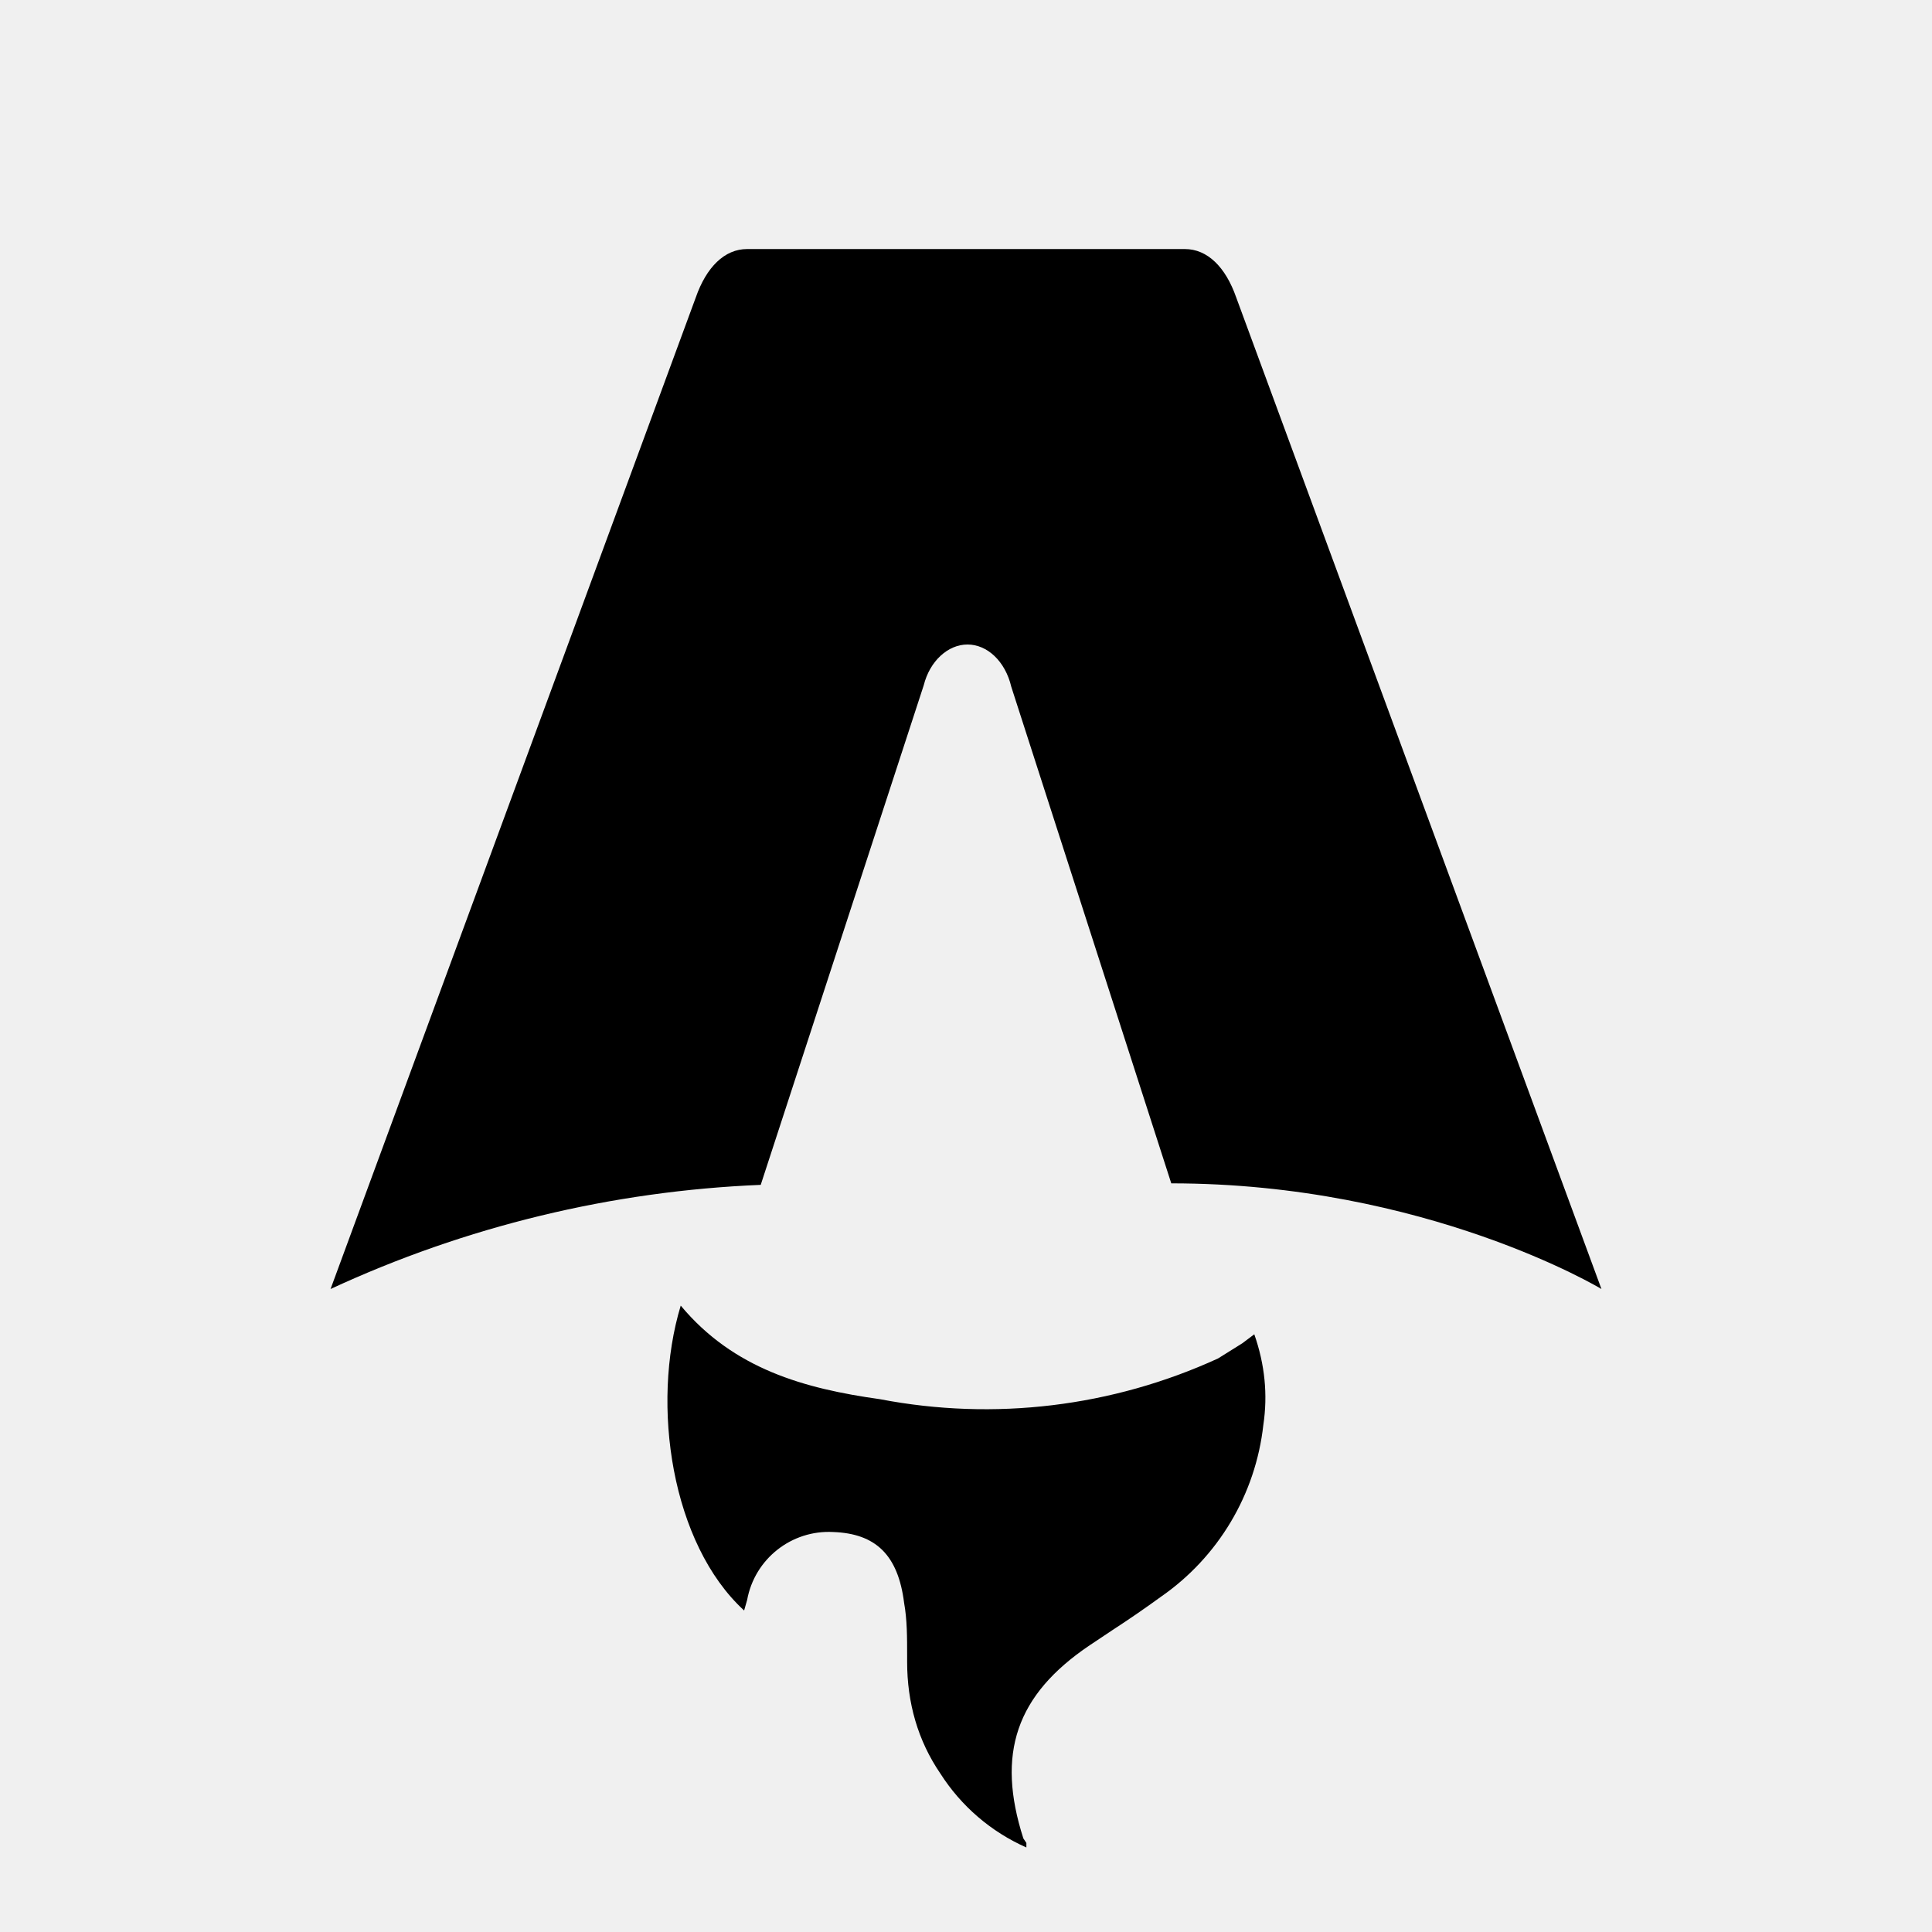
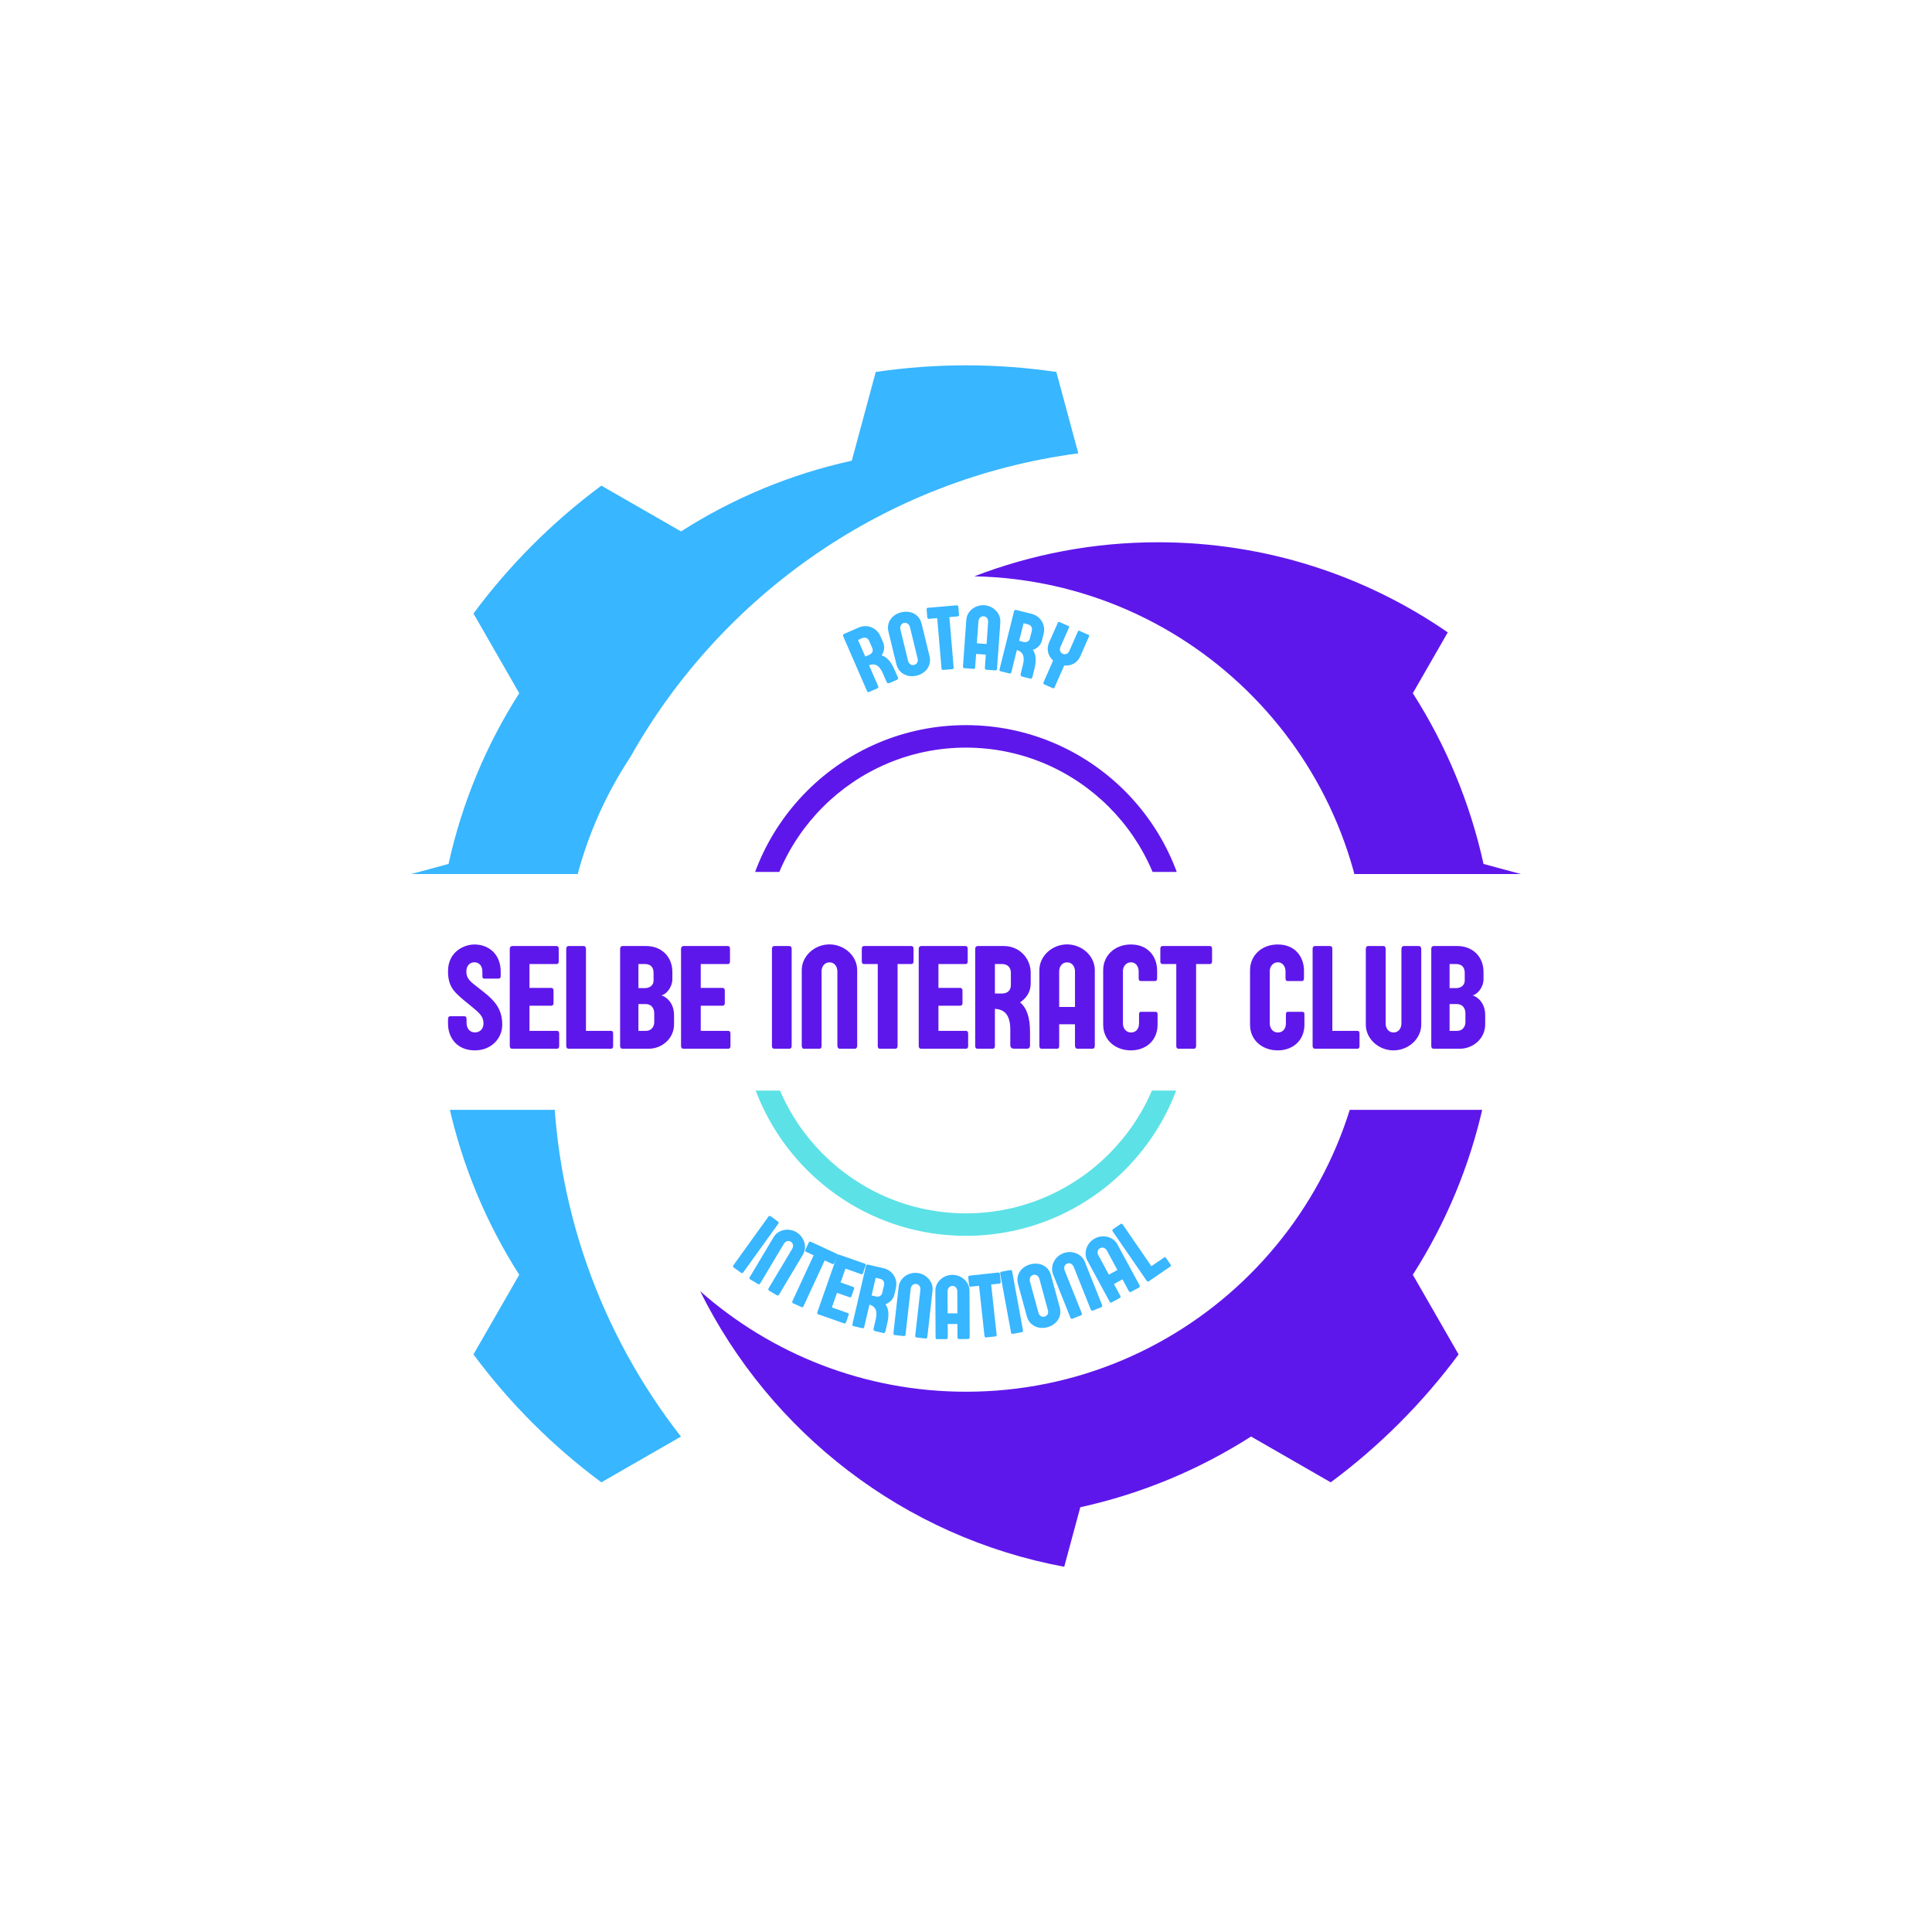
- <svg xmlns="http://www.w3.org/2000/svg" fill="none" viewBox="0 0 128 128">
-   <path d="M50.4 78.5a75.1 75.1 0 0 0-28.5 6.9l24.2-65.7c.7-2 1.9-3.2 3.4-3.2h29c1.5 0 2.7 1.2 3.4 3.2l24.2 65.7s-11.6-7-28.5-7L67 45.5c-.4-1.7-1.6-2.8-2.9-2.8-1.3 0-2.5 1.1-2.9 2.7L50.4 78.5Zm-1.1 28.2Zm-4.2-20.2c-2 6.6-.6 15.8 4.2 20.2a17.5 17.5 0 0 1 .2-.7 5.5 5.5 0 0 1 5.7-4.5c2.8.1 4.3 1.5 4.7 4.7.2 1.1.2 2.3.2 3.5v.4c0 2.7.7 5.2 2.2 7.4a13 13 0 0 0 5.7 4.9v-.3l-.2-.3c-1.8-5.6-.5-9.5 4.4-12.8l1.5-1a73 73 0 0 0 3.2-2.2 16 16 0 0 0 6.8-11.4c.3-2 .1-4-.6-6l-.8.6-1.6 1a37 37 0 0 1-22.4 2.7c-5-.7-9.7-2-13.2-6.2Z" />
-   <style>
-         path { fill: #000; }
-         @media (prefers-color-scheme: dark) {
-             path { fill: #FFF; }
-         }
-     </style>
+ <svg xmlns="http://www.w3.org/2000/svg" width="500" zoomAndPan="magnify" viewBox="0 0 375 375" height="500" preserveAspectRatio="xMidYMid meet" version="1.0">
+   <defs>
+     <g />
+     <clipPath id="b6e0741b3d">
+       <path d="M 135 105 L 305.969 105 L 305.969 169.652 L 135 169.652 Z M 135 105 " clip-rule="nonzero" />
+     </clipPath>
+     <clipPath id="1e12d5cda4">
+       <path d="M 68.539 70.879 L 210 70.879 L 210 169.652 L 68.539 169.652 Z M 68.539 70.879 " clip-rule="nonzero" />
+     </clipPath>
+     <clipPath id="b9e9b08d25">
+       <path d="M 135 215.422 L 305.969 215.422 L 305.969 304.695 L 135 304.695 Z M 135 215.422 " clip-rule="nonzero" />
+     </clipPath>
+     <clipPath id="c369d2b8ea">
+       <path d="M 68.539 215.422 L 210 215.422 L 210 288 L 68.539 288 Z M 68.539 215.422 " clip-rule="nonzero" />
+     </clipPath>
+     <clipPath id="70f24f975d">
+       <path d="M 143.875 140.75 L 231.25 140.75 L 231.25 169.242 L 143.875 169.242 Z M 143.875 140.75 " clip-rule="nonzero" />
+     </clipPath>
+     <clipPath id="05d22fac8f">
+       <path d="M 143.875 211.676 L 231.25 211.676 L 231.25 239.871 L 143.875 239.871 Z M 143.875 211.676 " clip-rule="nonzero" />
+     </clipPath>
+   </defs>
+   <rect x="-37.5" width="450" fill="#ffffff" y="-37.5" height="450" fill-opacity="1" />
+   <rect x="-37.5" width="450" fill="#ffffff" y="-37.5" height="450" fill-opacity="1" />
+   <g clip-path="url(#b6e0741b3d)">
+     <path fill="#5e17eb" d="M 242.828 276.59 L 258.293 285.48 C 267.742 278.469 276.109 270.102 283.113 260.652 L 274.227 245.188 C 280.621 235.188 285.324 224.004 287.953 212.043 L 305.18 207.395 C 306.02 201.676 306.469 195.824 306.469 189.867 C 306.469 183.914 306.02 178.062 305.18 172.34 L 287.953 167.691 C 285.324 155.734 280.621 144.551 274.227 134.551 L 281.012 122.746 C 265.031 111.715 245.66 105.254 224.773 105.254 C 212.203 105.254 200.184 107.602 189.117 111.863 C 231.469 112.723 265.531 147.316 265.531 189.867 C 265.531 232.961 230.598 267.895 187.508 267.895 C 167.719 267.895 149.656 260.523 135.902 248.383 C 149.523 275.852 175.496 296.102 206.566 301.871 L 209.684 290.316 C 221.641 287.688 232.824 282.984 242.828 276.59 " fill-opacity="1" fill-rule="nonzero" />
+   </g>
+   <g clip-path="url(#1e12d5cda4)">
+     <path fill="#38b6ff" d="M 107.348 204.398 C 107.348 195.07 108.441 185.996 110.496 177.293 C 112.293 166.219 116.414 155.93 122.352 146.938 C 140.074 115.422 171.91 92.91 209.297 87.992 L 205.035 72.199 C 199.316 71.355 193.461 70.91 187.508 70.91 C 181.551 70.91 175.699 71.355 169.98 72.199 L 165.332 89.422 C 153.371 92.051 142.188 96.754 132.188 103.148 L 116.723 94.262 C 107.277 101.266 98.902 109.637 91.898 119.082 L 100.785 134.551 C 94.395 144.551 89.691 155.734 87.062 167.691 L 69.84 172.34 C 68.992 178.062 68.551 183.914 68.551 189.867 C 68.551 195.824 68.992 201.676 69.84 207.395 L 87.062 212.043 C 89.691 224.004 94.395 235.188 100.785 245.188 L 91.898 260.652 C 98.902 270.102 107.277 278.469 116.723 285.48 L 132.168 276.602 C 116.617 256.684 107.348 231.629 107.348 204.398 " fill-opacity="1" fill-rule="nonzero" />
+   </g>
+   <g clip-path="url(#b9e9b08d25)">
+     <path fill="#5e17eb" d="M 242.828 278.828 L 258.293 287.719 C 267.742 280.711 276.109 272.34 283.113 262.891 L 274.227 247.43 C 280.621 237.43 285.324 226.242 287.953 214.281 L 305.18 209.637 C 306.02 203.918 306.469 198.066 306.469 192.105 C 306.469 186.152 306.02 180.301 305.18 174.578 L 287.953 169.934 C 285.324 157.973 280.621 146.789 274.227 136.789 L 281.012 124.984 C 265.031 113.957 245.66 107.492 224.773 107.492 C 212.203 107.492 200.184 109.84 189.117 114.102 C 231.469 114.961 265.531 149.555 265.531 192.105 C 265.531 235.199 230.598 270.133 187.508 270.133 C 167.719 270.133 149.656 262.762 135.902 250.621 C 149.523 278.094 175.496 298.344 206.566 304.109 L 209.684 292.555 C 221.641 289.926 232.824 285.223 242.828 278.828 " fill-opacity="1" fill-rule="nonzero" />
+   </g>
+   <g clip-path="url(#c369d2b8ea)">
+     <path fill="#38b6ff" d="M 107.348 206.637 C 107.348 197.309 108.441 188.234 110.496 179.531 C 112.293 168.457 116.414 158.168 122.352 149.176 C 140.074 117.66 171.91 95.152 209.297 90.23 L 205.035 74.438 C 199.316 73.594 193.461 73.152 187.508 73.152 C 181.551 73.152 175.699 73.594 169.98 74.438 L 165.332 91.66 C 153.371 94.289 142.188 98.996 132.188 105.387 L 116.723 96.5 C 107.277 103.504 98.902 111.875 91.898 121.32 L 100.785 136.789 C 94.395 146.789 89.691 157.973 87.062 169.934 L 69.84 174.578 C 68.992 180.301 68.551 186.152 68.551 192.105 C 68.551 198.066 68.992 203.918 69.84 209.637 L 87.062 214.281 C 89.691 226.242 94.395 237.43 100.785 247.43 L 91.898 262.891 C 98.902 272.34 107.277 280.711 116.723 287.719 L 132.168 278.84 C 116.617 258.922 107.348 233.867 107.348 206.637 " fill-opacity="1" fill-rule="nonzero" />
+   </g>
+   <g clip-path="url(#70f24f975d)">
+     <path fill="#5e17eb" d="M 187.488 145.113 C 209.133 145.113 226.742 162.719 226.742 184.363 C 226.742 206.012 209.133 223.617 187.488 223.617 C 165.844 223.617 148.238 206.012 148.238 184.363 C 148.238 162.719 165.844 145.113 187.488 145.113 M 187.488 140.75 C 163.402 140.75 143.875 160.277 143.875 184.363 C 143.875 208.453 163.402 227.977 187.488 227.977 C 211.578 227.977 231.102 208.453 231.102 184.363 C 231.102 160.277 211.578 140.75 187.488 140.75 Z M 187.488 140.75 " fill-opacity="1" fill-rule="nonzero" />
+   </g>
+   <g clip-path="url(#05d22fac8f)">
+     <path fill="#5ce1e6" d="M 187.488 235.512 C 209.133 235.512 226.742 217.902 226.742 196.258 C 226.742 174.613 209.133 157.008 187.488 157.008 C 165.844 157.008 148.238 174.613 148.238 196.258 C 148.238 217.902 165.844 235.512 187.488 235.512 M 187.488 239.871 C 163.402 239.871 143.875 220.344 143.875 196.258 C 143.875 172.172 163.402 152.645 187.488 152.645 C 211.578 152.645 231.102 172.172 231.102 196.258 C 231.102 220.344 211.578 239.871 187.488 239.871 Z M 187.488 239.871 " fill-opacity="1" fill-rule="nonzero" />
+   </g>
+   <g fill="#5e17eb" fill-opacity="1">
+     <g transform="translate(86.38259, 203.5615)">
+       <g>
+         <path d="M 7.246 -14.16 C 7.246 -13.758 7.305 -13.613 7.664 -13.613 L 10.242 -13.613 C 10.703 -13.613 10.805 -13.758 10.805 -14.16 L 10.805 -14.98 C 10.805 -18.164 8.672 -20.238 5.691 -20.238 C 3.672 -20.238 0.578 -18.812 0.578 -15.066 C 0.578 -11.77 1.93 -10.816 4.941 -8.371 C 6.711 -6.93 7.461 -6.281 7.461 -4.883 C 7.461 -3.832 6.727 -3.168 5.82 -3.168 C 5.086 -3.168 4.176 -3.629 4.176 -5.07 L 4.176 -5.719 C 4.176 -6.152 4.09 -6.309 3.688 -6.309 L 1.066 -6.309 C 0.664 -6.309 0.578 -6.109 0.578 -5.617 L 0.578 -4.855 C 0.578 -2.145 2.32 0.316 5.789 0.316 C 8.973 0.316 11.105 -1.988 11.105 -4.684 C 11.105 -8.328 8.961 -9.895 6.266 -11.984 C 4.984 -12.98 4.133 -13.598 4.133 -14.969 C 4.133 -16.277 4.969 -16.781 5.691 -16.781 C 6.727 -16.781 7.246 -15.961 7.246 -14.969 Z M 7.246 -14.16 " />
+       </g>
+     </g>
+   </g>
+   <g fill="#5e17eb" fill-opacity="1">
+     <g transform="translate(97.90551, 203.5615)">
+       <g>
+         <path d="M 4.867 -3.473 L 4.867 -8.355 L 9.074 -8.355 C 9.348 -8.355 9.535 -8.5 9.535 -8.844 L 9.535 -11.309 C 9.535 -11.668 9.32 -11.812 9.074 -11.812 L 4.867 -11.812 L 4.867 -16.438 L 10.141 -16.438 C 10.402 -16.438 10.543 -16.609 10.543 -16.953 L 10.543 -19.402 C 10.543 -19.766 10.402 -19.938 10.141 -19.938 L 1.527 -19.938 C 1.223 -19.938 1.039 -19.723 1.039 -19.375 L 1.039 -0.547 C 1.039 -0.203 1.195 0 1.527 0 L 10.215 0 C 10.445 0 10.633 -0.16 10.633 -0.504 L 10.633 -2.98 C 10.633 -3.312 10.445 -3.473 10.215 -3.473 Z M 4.867 -3.473 " />
+       </g>
+     </g>
+   </g>
+   <g fill="#5e17eb" fill-opacity="1">
+     <g transform="translate(108.8667, 203.5615)">
+       <g>
+         <path d="M 9.738 0 C 9.996 0 10.141 -0.172 10.141 -0.52 L 10.141 -2.98 C 10.141 -3.328 9.996 -3.473 9.738 -3.473 L 4.867 -3.473 L 4.867 -19.375 C 4.867 -19.723 4.727 -19.938 4.395 -19.938 L 1.512 -19.938 C 1.195 -19.938 1.039 -19.723 1.039 -19.375 L 1.039 -0.547 C 1.039 -0.203 1.195 0 1.527 0 Z M 9.738 0 " />
+       </g>
+     </g>
+   </g>
+   <g fill="#5e17eb" fill-opacity="1">
+     <g transform="translate(119.3237, 203.5615)">
+       <g>
+         <path d="M 7.664 -5.113 C 7.664 -4.336 7.117 -3.473 6.094 -3.473 L 4.594 -3.473 L 4.594 -8.672 L 6.02 -8.672 C 6.887 -8.672 7.664 -8.098 7.664 -6.871 Z M 7.535 -13.309 C 7.535 -12.07 6.496 -11.77 5.863 -11.77 L 4.594 -11.77 L 4.594 -16.438 L 5.906 -16.438 C 6.844 -16.438 7.535 -15.918 7.535 -14.723 Z M 11.18 -14.938 C 11.18 -17.805 9.117 -19.938 6.109 -19.938 L 1.527 -19.938 C 1.211 -19.938 1.039 -19.723 1.039 -19.375 L 1.039 -0.547 C 1.039 -0.203 1.195 0 1.527 0 L 6.555 0 C 9.117 0 11.508 -1.93 11.508 -4.738 L 11.508 -6.527 C 11.508 -9.02 9.867 -10.141 9.062 -10.355 C 9.984 -10.559 11.18 -11.898 11.18 -13.512 Z M 11.18 -14.938 " />
+       </g>
+     </g>
+   </g>
+   <g fill="#5e17eb" fill-opacity="1">
+     <g transform="translate(131.1491, 203.5615)">
+       <g>
+         <path d="M 4.867 -3.473 L 4.867 -8.355 L 9.074 -8.355 C 9.348 -8.355 9.535 -8.5 9.535 -8.844 L 9.535 -11.309 C 9.535 -11.668 9.32 -11.812 9.074 -11.812 L 4.867 -11.812 L 4.867 -16.438 L 10.141 -16.438 C 10.402 -16.438 10.543 -16.609 10.543 -16.953 L 10.543 -19.402 C 10.543 -19.766 10.402 -19.938 10.141 -19.938 L 1.527 -19.938 C 1.223 -19.938 1.039 -19.723 1.039 -19.375 L 1.039 -0.547 C 1.039 -0.203 1.195 0 1.527 0 L 10.215 0 C 10.445 0 10.633 -0.16 10.633 -0.504 L 10.633 -2.98 C 10.633 -3.312 10.445 -3.473 10.215 -3.473 Z M 4.867 -3.473 " />
+       </g>
+     </g>
+   </g>
+   <g fill="#5e17eb" fill-opacity="1">
+     <g transform="translate(142.1103, 203.5615)">
+       <g />
+     </g>
+   </g>
+   <g fill="#5e17eb" fill-opacity="1">
+     <g transform="translate(148.7936, 203.5615)">
+       <g>
+         <path d="M 4.867 -19.375 C 4.867 -19.723 4.727 -19.938 4.395 -19.938 L 1.512 -19.938 C 1.211 -19.938 1.039 -19.723 1.039 -19.375 L 1.039 -0.547 C 1.039 -0.203 1.18 0 1.512 0 L 4.395 0 C 4.727 0 4.867 -0.203 4.867 -0.547 Z M 4.867 -19.375 " />
+       </g>
+     </g>
+   </g>
+   <g fill="#5e17eb" fill-opacity="1">
+     <g transform="translate(154.7135, 203.5615)">
+       <g>
+         <path d="M 11.207 0 C 11.523 0 11.668 -0.289 11.668 -0.578 L 11.668 -15.254 C 11.668 -18.02 9.16 -20.254 6.281 -20.254 C 3.398 -20.254 0.906 -18.02 0.906 -15.254 L 0.906 -0.562 C 0.906 -0.258 1.066 0 1.281 0 L 4.32 0 C 4.652 0 4.754 -0.246 4.754 -0.562 L 4.754 -15.039 C 4.754 -15.945 5.316 -16.77 6.297 -16.77 C 7.262 -16.77 7.82 -15.945 7.82 -15.039 L 7.82 -0.578 C 7.82 -0.273 7.996 0 8.281 0 Z M 11.207 0 " />
+       </g>
+     </g>
+   </g>
+   <g fill="#5e17eb" fill-opacity="1">
+     <g transform="translate(167.2879, 203.5615)">
+       <g>
+         <path d="M 9.609 -16.438 C 9.852 -16.438 10.027 -16.609 10.027 -16.953 L 10.027 -19.418 C 10.027 -19.766 9.852 -19.938 9.609 -19.938 L 0.402 -19.938 C 0.16 -19.938 -0.016 -19.75 -0.016 -19.402 L -0.016 -16.953 C -0.016 -16.609 0.16 -16.438 0.402 -16.438 L 3.082 -16.438 L 3.082 -0.504 C 3.082 -0.172 3.254 0 3.5 0 L 6.512 0 C 6.742 0 6.93 -0.172 6.93 -0.504 L 6.93 -16.438 Z M 9.609 -16.438 " />
+       </g>
+     </g>
+   </g>
+   <g fill="#5e17eb" fill-opacity="1">
+     <g transform="translate(177.284, 203.5615)">
+       <g>
+         <path d="M 4.867 -3.473 L 4.867 -8.355 L 9.074 -8.355 C 9.348 -8.355 9.535 -8.5 9.535 -8.844 L 9.535 -11.309 C 9.535 -11.668 9.32 -11.812 9.074 -11.812 L 4.867 -11.812 L 4.867 -16.438 L 10.141 -16.438 C 10.402 -16.438 10.543 -16.609 10.543 -16.953 L 10.543 -19.402 C 10.543 -19.766 10.402 -19.938 10.141 -19.938 L 1.527 -19.938 C 1.223 -19.938 1.039 -19.723 1.039 -19.375 L 1.039 -0.547 C 1.039 -0.203 1.195 0 1.527 0 L 10.215 0 C 10.445 0 10.633 -0.16 10.633 -0.504 L 10.633 -2.98 C 10.633 -3.312 10.445 -3.473 10.215 -3.473 Z M 4.867 -3.473 " />
+       </g>
+     </g>
+   </g>
+   <g fill="#5e17eb" fill-opacity="1">
+     <g transform="translate(188.2452, 203.5615)">
+       <g>
+         <path d="M 7.965 -12.344 C 7.965 -11.367 7.359 -10.719 6.207 -10.719 L 4.867 -10.719 L 4.867 -16.438 L 6.309 -16.438 C 7.305 -16.438 7.965 -15.773 7.965 -14.738 Z M 11.164 -0.016 C 11.555 -0.016 11.684 -0.359 11.684 -0.621 L 11.684 -3.211 C 11.684 -6.094 11.047 -7.91 9.754 -9.004 C 10.918 -9.781 11.812 -10.961 11.812 -12.676 L 11.812 -14.738 C 11.812 -17.602 9.578 -19.938 6.613 -19.938 L 1.527 -19.938 C 1.223 -19.938 1.039 -19.723 1.039 -19.375 L 1.039 -0.531 C 1.039 -0.203 1.18 0 1.512 0 L 4.395 0 C 4.711 0 4.867 -0.203 4.867 -0.531 L 4.867 -7.75 C 6.844 -7.621 7.852 -6.453 7.852 -3.672 L 7.852 -0.664 C 7.852 -0.23 8.184 -0.016 8.512 -0.016 Z M 11.164 -0.016 " />
+       </g>
+     </g>
+   </g>
+   <g fill="#5e17eb" fill-opacity="1">
+     <g transform="translate(200.834, 203.5615)">
+       <g>
+         <path d="M 4.754 -15.039 C 4.754 -15.945 5.316 -16.77 6.297 -16.77 C 7.262 -16.77 7.82 -15.945 7.82 -15.039 L 7.82 -8.109 L 4.754 -8.109 Z M 11.668 -15.254 C 11.668 -18.02 9.16 -20.254 6.281 -20.254 C 3.398 -20.254 0.906 -18.02 0.906 -15.254 L 0.906 -0.562 C 0.906 -0.258 1.066 0 1.281 0 L 4.32 0 C 4.668 0 4.754 -0.246 4.754 -0.562 L 4.754 -4.754 L 7.82 -4.754 L 7.82 -0.578 C 7.82 -0.273 7.996 0 8.281 0 L 11.207 0 C 11.539 0 11.668 -0.289 11.668 -0.578 Z M 11.668 -15.254 " />
+       </g>
+     </g>
+   </g>
+   <g fill="#5e17eb" fill-opacity="1">
+     <g transform="translate(213.4084, 203.5615)">
+       <g>
+         <path d="M 11.191 -15.168 C 11.191 -17.703 9.594 -20.238 6.094 -20.238 C 2.953 -20.238 0.719 -18.094 0.719 -15.242 L 0.719 -4.684 C 0.719 -1.555 3.199 0.316 6.094 0.316 C 8.973 0.316 11.277 -1.555 11.277 -4.684 L 11.277 -6.641 C 11.277 -7.074 11.137 -7.172 10.805 -7.172 L 8.109 -7.172 C 7.777 -7.172 7.68 -7.043 7.68 -6.613 L 7.68 -4.898 C 7.68 -3.992 7.172 -3.156 6.121 -3.156 C 5.129 -3.156 4.551 -3.992 4.551 -4.898 L 4.551 -15.082 C 4.551 -15.988 5.188 -16.781 6.121 -16.781 C 7.074 -16.781 7.605 -15.902 7.605 -15.055 L 7.605 -13.715 C 7.605 -13.309 7.707 -13.137 8.051 -13.137 L 10.73 -13.137 C 11.105 -13.137 11.191 -13.324 11.191 -13.77 Z M 11.191 -15.168 " />
+       </g>
+     </g>
+   </g>
+   <g fill="#5e17eb" fill-opacity="1">
+     <g transform="translate(225.2338, 203.5615)">
+       <g>
+         <path d="M 9.609 -16.438 C 9.852 -16.438 10.027 -16.609 10.027 -16.953 L 10.027 -19.418 C 10.027 -19.766 9.852 -19.938 9.609 -19.938 L 0.402 -19.938 C 0.16 -19.938 -0.016 -19.75 -0.016 -19.402 L -0.016 -16.953 C -0.016 -16.609 0.16 -16.438 0.402 -16.438 L 3.082 -16.438 L 3.082 -0.504 C 3.082 -0.172 3.254 0 3.5 0 L 6.512 0 C 6.742 0 6.93 -0.172 6.93 -0.504 L 6.93 -16.438 Z M 9.609 -16.438 " />
+       </g>
+     </g>
+   </g>
+   <g fill="#5e17eb" fill-opacity="1">
+     <g transform="translate(235.2299, 203.5615)">
+       <g />
+     </g>
+   </g>
+   <g fill="#5e17eb" fill-opacity="1">
+     <g transform="translate(241.9132, 203.5615)">
+       <g>
+         <path d="M 11.191 -15.168 C 11.191 -17.703 9.594 -20.238 6.094 -20.238 C 2.953 -20.238 0.719 -18.094 0.719 -15.242 L 0.719 -4.684 C 0.719 -1.555 3.199 0.316 6.094 0.316 C 8.973 0.316 11.277 -1.555 11.277 -4.684 L 11.277 -6.641 C 11.277 -7.074 11.137 -7.172 10.805 -7.172 L 8.109 -7.172 C 7.777 -7.172 7.68 -7.043 7.68 -6.613 L 7.68 -4.898 C 7.68 -3.992 7.172 -3.156 6.121 -3.156 C 5.129 -3.156 4.551 -3.992 4.551 -4.898 L 4.551 -15.082 C 4.551 -15.988 5.188 -16.781 6.121 -16.781 C 7.074 -16.781 7.605 -15.902 7.605 -15.055 L 7.605 -13.715 C 7.605 -13.309 7.707 -13.137 8.051 -13.137 L 10.73 -13.137 C 11.105 -13.137 11.191 -13.324 11.191 -13.77 Z M 11.191 -15.168 " />
+       </g>
+     </g>
+   </g>
+   <g fill="#5e17eb" fill-opacity="1">
+     <g transform="translate(253.7386, 203.5615)">
+       <g>
+         <path d="M 9.738 0 C 9.996 0 10.141 -0.172 10.141 -0.52 L 10.141 -2.98 C 10.141 -3.328 9.996 -3.473 9.738 -3.473 L 4.867 -3.473 L 4.867 -19.375 C 4.867 -19.723 4.727 -19.938 4.395 -19.938 L 1.512 -19.938 C 1.195 -19.938 1.039 -19.723 1.039 -19.375 L 1.039 -0.547 C 1.039 -0.203 1.195 0 1.527 0 Z M 9.738 0 " />
+       </g>
+     </g>
+   </g>
+   <g fill="#5e17eb" fill-opacity="1">
+     <g transform="translate(264.1956, 203.5615)">
+       <g>
+         <path d="M 7.82 -4.898 C 7.82 -3.992 7.262 -3.156 6.297 -3.156 C 5.316 -3.156 4.754 -3.992 4.754 -4.898 L 4.754 -19.375 C 4.754 -19.676 4.668 -19.938 4.32 -19.938 L 1.281 -19.938 C 1.082 -19.938 0.906 -19.676 0.906 -19.375 L 0.906 -4.684 C 0.906 -1.914 3.398 0.316 6.281 0.316 C 9.16 0.316 11.668 -1.914 11.668 -4.684 L 11.668 -19.359 C 11.668 -19.648 11.523 -19.938 11.207 -19.938 L 8.281 -19.938 C 7.98 -19.938 7.82 -19.664 7.82 -19.359 Z M 7.82 -4.898 " />
+       </g>
+     </g>
+   </g>
+   <g fill="#5e17eb" fill-opacity="1">
+     <g transform="translate(276.77, 203.5615)">
+       <g>
+         <path d="M 7.664 -5.113 C 7.664 -4.336 7.117 -3.473 6.094 -3.473 L 4.594 -3.473 L 4.594 -8.672 L 6.02 -8.672 C 6.887 -8.672 7.664 -8.098 7.664 -6.871 Z M 7.535 -13.309 C 7.535 -12.07 6.496 -11.77 5.863 -11.77 L 4.594 -11.77 L 4.594 -16.438 L 5.906 -16.438 C 6.844 -16.438 7.535 -15.918 7.535 -14.723 Z M 11.18 -14.938 C 11.18 -17.805 9.117 -19.938 6.109 -19.938 L 1.527 -19.938 C 1.211 -19.938 1.039 -19.723 1.039 -19.375 L 1.039 -0.547 C 1.039 -0.203 1.195 0 1.527 0 L 6.555 0 C 9.117 0 11.508 -1.93 11.508 -4.738 L 11.508 -6.527 C 11.508 -9.02 9.867 -10.141 9.062 -10.355 C 9.984 -10.559 11.18 -11.898 11.18 -13.512 Z M 11.18 -14.938 " />
+       </g>
+     </g>
+   </g>
+   <g fill="#38b6ff" fill-opacity="1">
+     <g transform="translate(167.8329, 134.6832)">
+       <g>
+         <path d="M 1.465 -8.922 C 1.703 -8.371 1.523 -7.855 0.871 -7.574 L 0.117 -7.242 L -1.289 -10.469 L -0.477 -10.824 C 0.086 -11.066 0.621 -10.855 0.875 -10.273 Z M 6.297 -2.75 C 6.516 -2.844 6.504 -3.07 6.441 -3.219 L 5.805 -4.68 C 5.098 -6.309 4.293 -7.176 3.293 -7.477 C 3.762 -8.199 3.973 -9.086 3.555 -10.055 L 3.047 -11.215 C 2.344 -12.832 0.512 -13.602 -1.164 -12.875 L -4.035 -11.625 C -4.203 -11.551 -4.258 -11.383 -4.172 -11.188 L 0.453 -0.555 C 0.535 -0.367 0.668 -0.289 0.855 -0.371 L 2.48 -1.078 C 2.656 -1.156 2.699 -1.309 2.617 -1.496 L 0.844 -5.57 C 1.988 -5.98 2.844 -5.57 3.527 -4 L 4.266 -2.301 C 4.375 -2.059 4.613 -2.016 4.801 -2.098 Z M 6.297 -2.75 " />
+       </g>
+     </g>
+   </g>
+   <g fill="#38b6ff" fill-opacity="1">
+     <g transform="translate(174.2389, 131.8373)">
+       <g>
+         <path d="M 4.645 -10.785 C 4.188 -12.664 2.418 -13.41 0.688 -12.988 C -1.035 -12.566 -2.246 -11.086 -1.789 -9.219 L -0.25 -2.902 C 0.195 -1.078 1.957 -0.277 3.68 -0.695 C 5.414 -1.117 6.637 -2.602 6.184 -4.473 Z M 1.207 -10.926 C 1.785 -11.066 2.25 -10.648 2.387 -10.098 L 3.875 -3.98 C 4.008 -3.441 3.77 -2.918 3.176 -2.773 C 2.59 -2.629 2.145 -3.039 2.012 -3.582 L 0.535 -9.648 C 0.398 -10.199 0.621 -10.781 1.207 -10.926 Z M 1.207 -10.926 " />
+       </g>
+     </g>
+   </g>
+   <g fill="#38b6ff" fill-opacity="1">
+     <g transform="translate(180.8847, 130.2187)">
+       <g>
+         <path d="M 5.027 -10.582 C 5.18 -10.594 5.277 -10.711 5.258 -10.922 L 5.129 -12.434 C 5.109 -12.645 4.996 -12.742 4.844 -12.73 L -0.801 -12.246 C -0.949 -12.234 -1.047 -12.109 -1.027 -11.898 L -0.898 -10.395 C -0.879 -10.184 -0.766 -10.086 -0.617 -10.098 L 1.027 -10.238 L 1.863 -0.473 C 1.883 -0.27 1.996 -0.172 2.145 -0.184 L 3.992 -0.34 C 4.133 -0.355 4.238 -0.469 4.223 -0.672 L 3.387 -10.441 Z M 5.027 -10.582 " />
+       </g>
+     </g>
+   </g>
+   <g fill="#38b6ff" fill-opacity="1">
+     <g transform="translate(186.337, 129.6368)">
+       <g>
+         <path d="M 3.574 -9.023 C 3.613 -9.582 3.992 -10.062 4.594 -10.02 C 5.188 -9.977 5.496 -9.449 5.457 -8.891 L 5.156 -4.637 L 3.27 -4.773 Z M 7.828 -8.855 C 7.945 -10.555 6.504 -12.035 4.738 -12.16 C 2.969 -12.285 1.34 -11.023 1.219 -9.324 L 0.582 -0.305 C 0.57 -0.121 0.656 0.047 0.785 0.055 L 2.652 0.188 C 2.863 0.203 2.93 0.055 2.941 -0.137 L 3.125 -2.711 L 5.008 -2.578 L 4.828 -0.012 C 4.812 0.172 4.906 0.348 5.086 0.359 L 6.879 0.488 C 7.082 0.5 7.176 0.332 7.188 0.152 Z M 7.828 -8.855 " />
+       </g>
+     </g>
+   </g>
+   <g fill="#38b6ff" fill-opacity="1">
+     <g transform="translate(193.3152, 130.0648)">
+       <g>
+         <path d="M 6.598 -6.184 C 6.453 -5.598 5.992 -5.301 5.305 -5.473 L 4.504 -5.672 L 5.359 -9.086 L 6.219 -8.871 C 6.812 -8.723 7.109 -8.23 6.953 -7.609 Z M 6.668 1.656 C 6.898 1.715 7.027 1.527 7.066 1.371 L 7.453 -0.176 C 7.883 -1.895 7.777 -3.074 7.164 -3.922 C 7.977 -4.211 8.688 -4.785 8.945 -5.809 L 9.25 -7.035 C 9.68 -8.75 8.691 -10.473 6.922 -10.918 L 3.887 -11.676 C 3.703 -11.723 3.562 -11.621 3.508 -11.414 L 0.699 -0.164 C 0.648 0.035 0.707 0.176 0.902 0.227 L 2.625 0.656 C 2.812 0.703 2.938 0.605 2.988 0.406 L 4.062 -3.902 C 5.223 -3.527 5.648 -2.684 5.234 -1.023 L 4.785 0.773 C 4.723 1.035 4.887 1.211 5.086 1.262 Z M 6.668 1.656 " />
+       </g>
+     </g>
+   </g>
+   <g fill="#38b6ff" fill-opacity="1">
+     <g transform="translate(200.1326, 131.7208)">
+       <g>
+         <path d="M 6.434 -2.555 C 7.711 -2.426 8.961 -2.992 9.555 -4.348 L 11.266 -8.234 C 11.316 -8.348 11.281 -8.441 11.176 -8.484 L 9.355 -9.285 C 9.234 -9.34 9.145 -9.285 9.098 -9.18 L 7.418 -5.363 C 7.191 -4.855 6.703 -4.574 6.141 -4.82 C 5.582 -5.07 5.484 -5.664 5.711 -6.176 L 7.375 -9.957 C 7.414 -10.043 7.379 -10.156 7.246 -10.215 L 5.461 -11 C 5.34 -11.055 5.258 -10.996 5.211 -10.891 L 3.496 -7.016 C 2.914 -5.691 3.32 -4.379 4.277 -3.512 L 2.426 0.691 C 2.34 0.895 2.359 1.039 2.531 1.113 L 4.211 1.855 C 4.383 1.93 4.496 1.844 4.586 1.641 Z M 6.434 -2.555 " />
+       </g>
+     </g>
+   </g>
+   <g fill="#38b6ff" fill-opacity="1">
+     <g transform="translate(141.648, 245.4784)">
+       <g>
+         <path d="M 9.395 -7.93 C 9.52 -8.102 9.527 -8.262 9.359 -8.379 L 7.922 -9.418 C 7.77 -9.523 7.605 -9.48 7.48 -9.305 L 0.715 0.098 C 0.59 0.273 0.59 0.426 0.754 0.543 L 2.195 1.578 C 2.359 1.699 2.504 1.648 2.629 1.477 Z M 9.395 -7.93 " />
+       </g>
+     </g>
+   </g>
+   <g fill="#38b6ff" fill-opacity="1">
+     <g transform="translate(144.8766, 247.8883)">
+       <g>
+         <path d="M 5.922 3.535 C 6.09 3.637 6.258 3.527 6.348 3.375 L 10.977 -4.379 C 11.852 -5.844 11.23 -7.812 9.707 -8.723 C 8.184 -9.629 6.164 -9.234 5.293 -7.773 L 0.656 -0.012 C 0.562 0.148 0.562 0.336 0.676 0.406 L 2.285 1.363 C 2.457 1.469 2.59 1.371 2.688 1.203 L 7.258 -6.449 C 7.543 -6.926 8.098 -7.184 8.617 -6.875 C 9.125 -6.57 9.164 -5.957 8.879 -5.48 L 4.316 2.164 C 4.219 2.324 4.223 2.523 4.375 2.613 Z M 5.922 3.535 " />
+       </g>
+     </g>
+   </g>
+   <g fill="#38b6ff" fill-opacity="1">
+     <g transform="translate(151.9544, 252.0362)">
+       <g>
+         <path d="M 9.617 -6.691 C 9.754 -6.629 9.895 -6.68 9.984 -6.875 L 10.621 -8.25 C 10.711 -8.441 10.66 -8.582 10.523 -8.645 L 5.383 -11.027 C 5.246 -11.09 5.102 -11.031 5.012 -10.84 L 4.379 -9.473 C 4.289 -9.277 4.34 -9.137 4.477 -9.074 L 5.973 -8.379 L 1.852 0.516 C 1.766 0.699 1.816 0.844 1.953 0.906 L 3.637 1.684 C 3.766 1.746 3.914 1.695 4 1.512 L 8.121 -7.387 Z M 9.617 -6.691 " />
+       </g>
+     </g>
+   </g>
+   <g fill="#38b6ff" fill-opacity="1">
+     <g transform="translate(157.9325, 254.7984)">
+       <g>
+         <path d="M 3.535 -1.023 L 4.527 -3.859 L 6.973 -3.004 C 7.129 -2.949 7.27 -2.996 7.34 -3.195 L 7.84 -4.625 C 7.914 -4.836 7.816 -4.965 7.676 -5.012 L 5.23 -5.871 L 6.172 -8.555 L 9.234 -7.48 C 9.387 -7.43 9.504 -7.5 9.574 -7.699 L 10.074 -9.121 C 10.148 -9.332 10.098 -9.461 9.949 -9.516 L 4.945 -11.27 C 4.77 -11.328 4.617 -11.242 4.547 -11.043 L 0.715 -0.105 C 0.645 0.094 0.695 0.242 0.887 0.312 L 5.93 2.078 C 6.066 2.125 6.207 2.07 6.277 1.871 L 6.781 0.434 C 6.848 0.238 6.773 0.109 6.637 0.062 Z M 3.535 -1.023 " />
+       </g>
+     </g>
+   </g>
+   <g fill="#38b6ff" fill-opacity="1">
+     <g transform="translate(164.7601, 257.1931)">
+       <g>
+         <path d="M 6.496 -6.289 C 6.359 -5.703 5.906 -5.398 5.215 -5.559 L 4.41 -5.746 L 5.207 -9.176 L 6.07 -8.973 C 6.668 -8.836 6.973 -8.348 6.828 -7.723 Z M 6.695 1.547 C 6.926 1.602 7.055 1.41 7.09 1.258 L 7.449 -0.297 C 7.852 -2.027 7.723 -3.203 7.102 -4.039 C 7.906 -4.344 8.609 -4.926 8.848 -5.953 L 9.133 -7.188 C 9.531 -8.906 8.52 -10.617 6.742 -11.031 L 3.691 -11.738 C 3.512 -11.781 3.367 -11.676 3.32 -11.469 L 0.695 -0.176 C 0.648 0.023 0.707 0.164 0.906 0.211 L 2.633 0.613 C 2.824 0.656 2.945 0.559 2.992 0.359 L 4 -3.969 C 5.164 -3.613 5.605 -2.773 5.219 -1.109 L 4.797 0.695 C 4.738 0.957 4.906 1.133 5.105 1.176 Z M 6.695 1.547 " />
+       </g>
+     </g>
+   </g>
+   <g fill="#38b6ff" fill-opacity="1">
+     <g transform="translate(172.8221, 259.0355)">
+       <g>
+         <path d="M 6.855 0.77 C 7.047 0.793 7.156 0.625 7.176 0.449 L 8.184 -8.527 C 8.375 -10.219 6.996 -11.754 5.234 -11.953 C 3.473 -12.152 1.797 -10.957 1.605 -9.266 L 0.594 -0.281 C 0.574 -0.098 0.652 0.074 0.785 0.09 L 2.645 0.297 C 2.844 0.32 2.926 0.176 2.945 -0.016 L 3.941 -8.871 C 4.004 -9.426 4.406 -9.887 5.004 -9.82 C 5.594 -9.754 5.883 -9.215 5.82 -8.66 L 4.824 0.188 C 4.801 0.371 4.891 0.551 5.066 0.57 Z M 6.855 0.77 " />
+       </g>
+     </g>
+   </g>
+   <g fill="#38b6ff" fill-opacity="1">
+     <g transform="translate(181.0343, 259.9291)">
+       <g>
+         <path d="M 2.887 -9.266 C 2.887 -9.824 3.23 -10.332 3.832 -10.336 C 4.426 -10.336 4.773 -9.832 4.777 -9.273 L 4.793 -5.012 L 2.906 -5.004 Z M 7.141 -9.418 C 7.137 -11.121 5.586 -12.488 3.812 -12.48 C 2.039 -12.473 0.512 -11.094 0.52 -9.391 L 0.559 -0.348 C 0.559 -0.16 0.656 -0.004 0.789 -0.004 L 2.66 -0.012 C 2.871 -0.012 2.926 -0.164 2.926 -0.359 L 2.914 -2.938 L 4.801 -2.945 L 4.812 -0.375 C 4.812 -0.188 4.922 -0.02 5.098 -0.02 L 6.898 -0.027 C 7.102 -0.027 7.18 -0.207 7.18 -0.383 Z M 7.141 -9.418 " />
+       </g>
+     </g>
+   </g>
+   <g fill="#38b6ff" fill-opacity="1">
+     <g transform="translate(189.2376, 259.8299)">
+       <g>
+         <path d="M 4.785 -10.695 C 4.934 -10.711 5.027 -10.828 5.004 -11.039 L 4.84 -12.547 C 4.816 -12.758 4.699 -12.852 4.551 -12.836 L -1.082 -12.223 C -1.23 -12.207 -1.324 -12.082 -1.301 -11.871 L -1.137 -10.371 C -1.113 -10.16 -0.996 -10.066 -0.848 -10.082 L 0.793 -10.262 L 1.852 -0.516 C 1.875 -0.312 1.992 -0.215 2.141 -0.234 L 3.984 -0.434 C 4.125 -0.449 4.227 -0.566 4.207 -0.77 L 3.145 -10.516 Z M 4.785 -10.695 " />
+       </g>
+     </g>
+   </g>
+   <g fill="#38b6ff" fill-opacity="1">
+     <g transform="translate(195.6709, 259.0711)">
+       <g>
+         <path d="M 0.789 -12.27 C 0.75 -12.477 0.641 -12.594 0.438 -12.555 L -1.305 -12.234 C -1.488 -12.203 -1.566 -12.051 -1.531 -11.844 L 0.566 -0.445 C 0.605 -0.238 0.715 -0.133 0.914 -0.168 L 2.66 -0.488 C 2.859 -0.527 2.926 -0.664 2.887 -0.875 Z M 0.789 -12.27 " />
+       </g>
+     </g>
+   </g>
+   <g fill="#38b6ff" fill-opacity="1">
+     <g transform="translate(199.6367, 258.4086)">
+       <g>
+         <path d="M 4.355 -10.906 C 3.848 -12.77 2.059 -13.469 0.34 -13 C -1.371 -12.535 -2.539 -11.023 -2.035 -9.168 L -0.328 -2.895 C 0.164 -1.082 1.949 -0.328 3.66 -0.793 C 5.379 -1.262 6.566 -2.777 6.062 -4.637 Z M 0.914 -10.953 C 1.488 -11.109 1.965 -10.707 2.113 -10.156 L 3.766 -4.086 C 3.914 -3.547 3.691 -3.016 3.102 -2.855 C 2.52 -2.695 2.062 -3.098 1.914 -3.637 L 0.277 -9.656 C 0.125 -10.203 0.336 -10.793 0.914 -10.953 Z M 0.914 -10.953 " />
+       </g>
+     </g>
+   </g>
+   <g fill="#38b6ff" fill-opacity="1">
+     <g transform="translate(207.3717, 256.28)">
+       <g>
+         <path d="M 6.406 -2.559 C 6.586 -2.633 6.602 -2.828 6.535 -2.992 L 3.184 -11.383 C 2.555 -12.961 0.613 -13.668 -1.035 -13.008 C -2.68 -12.352 -3.598 -10.508 -2.965 -8.926 L 0.391 -0.527 C 0.461 -0.355 0.609 -0.242 0.734 -0.293 L 2.469 -0.988 C 2.66 -1.062 2.66 -1.227 2.59 -1.406 L -0.719 -9.68 C -0.926 -10.199 -0.789 -10.797 -0.23 -11.02 C 0.32 -11.238 0.828 -10.898 1.035 -10.379 L 4.34 -2.113 C 4.406 -1.941 4.57 -1.824 4.734 -1.891 Z M 6.406 -2.559 " />
+       </g>
+     </g>
+   </g>
+   <g fill="#38b6ff" fill-opacity="1">
+     <g transform="translate(215.0316, 253.1873)">
+       <g>
+         <path d="M -1.836 -9.531 C -2.102 -10.023 -2.035 -10.633 -1.508 -10.918 C -0.984 -11.203 -0.441 -10.922 -0.172 -10.43 L 1.855 -6.68 L 0.195 -5.781 Z M 1.844 -11.676 C 1.035 -13.172 -0.977 -13.645 -2.535 -12.801 C -4.094 -11.957 -4.789 -10.02 -3.98 -8.523 L 0.328 -0.57 C 0.414 -0.406 0.578 -0.312 0.695 -0.375 L 2.34 -1.266 C 2.527 -1.367 2.5 -1.527 2.406 -1.695 L 1.18 -3.965 L 2.84 -4.863 L 4.062 -2.605 C 4.152 -2.441 4.328 -2.344 4.484 -2.426 L 6.066 -3.285 C 6.246 -3.383 6.23 -3.574 6.145 -3.73 Z M 1.844 -11.676 " />
+       </g>
+     </g>
+   </g>
+   <g fill="#38b6ff" fill-opacity="1">
+     <g transform="translate(222.2259, 249.2236)">
+       <g>
+         <path d="M 4.938 -3.398 C 5.07 -3.488 5.082 -3.625 4.961 -3.801 L 4.102 -5.051 C 3.98 -5.227 3.859 -5.246 3.727 -5.156 L 1.258 -3.457 L -4.289 -11.52 C -4.41 -11.695 -4.559 -11.758 -4.727 -11.641 L -6.188 -10.637 C -6.348 -10.523 -6.352 -10.359 -6.234 -10.184 L 0.336 -0.641 C 0.457 -0.465 0.605 -0.418 0.773 -0.531 Z M 4.938 -3.398 " />
+       </g>
+     </g>
+   </g>
</svg>
